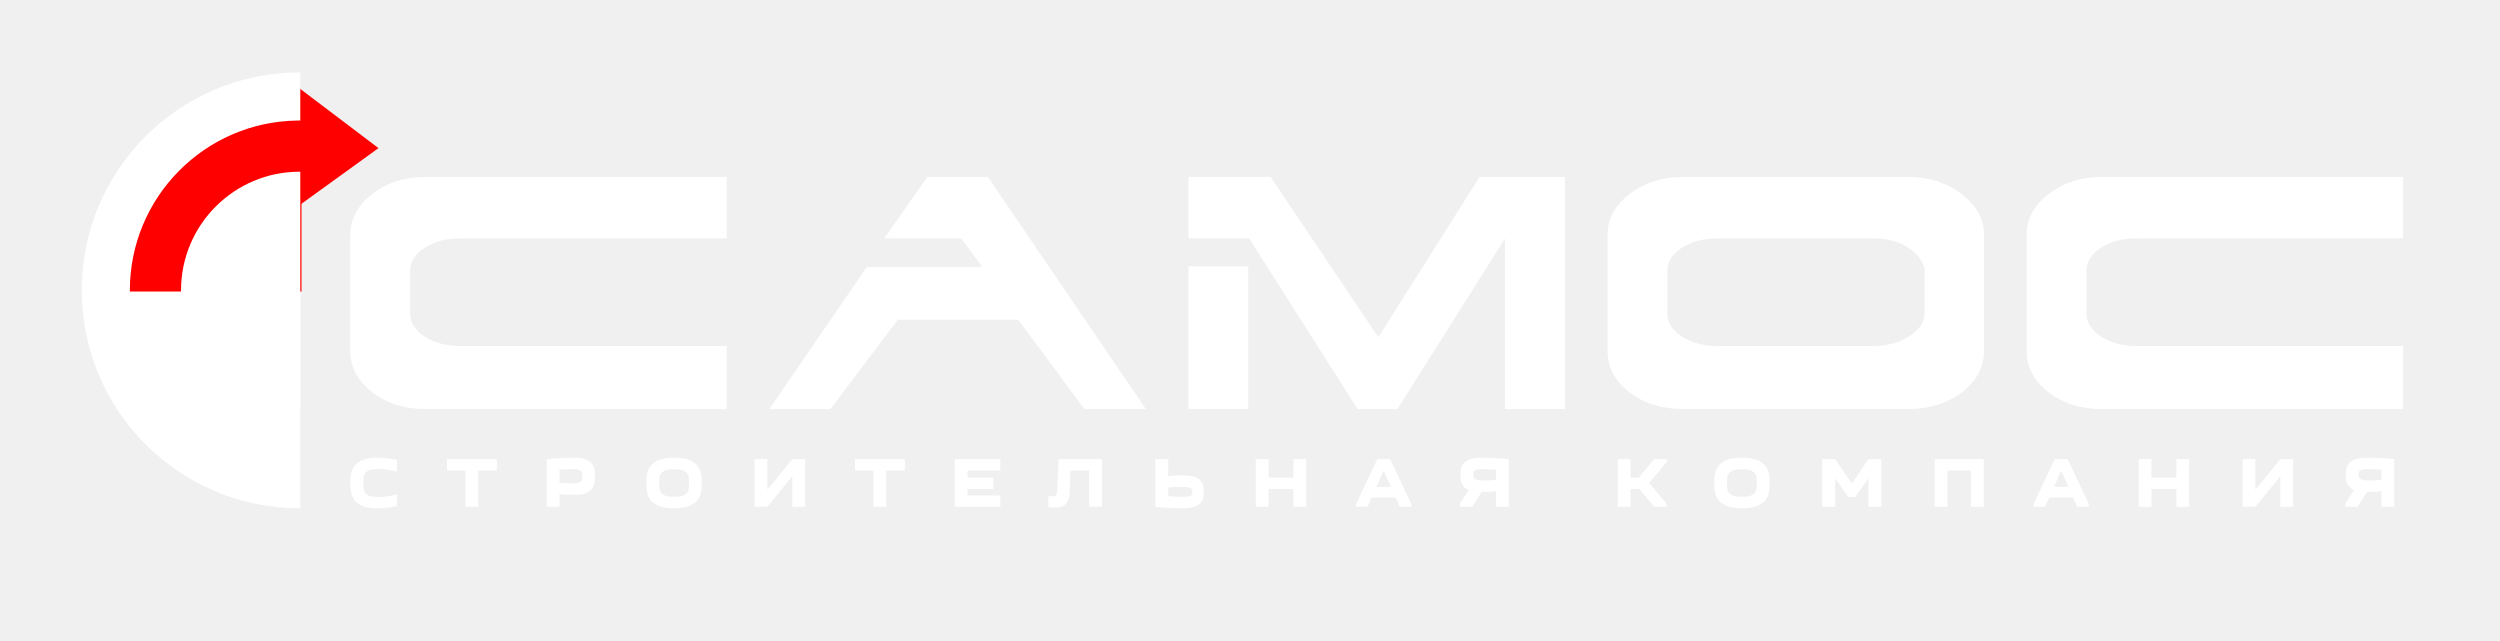
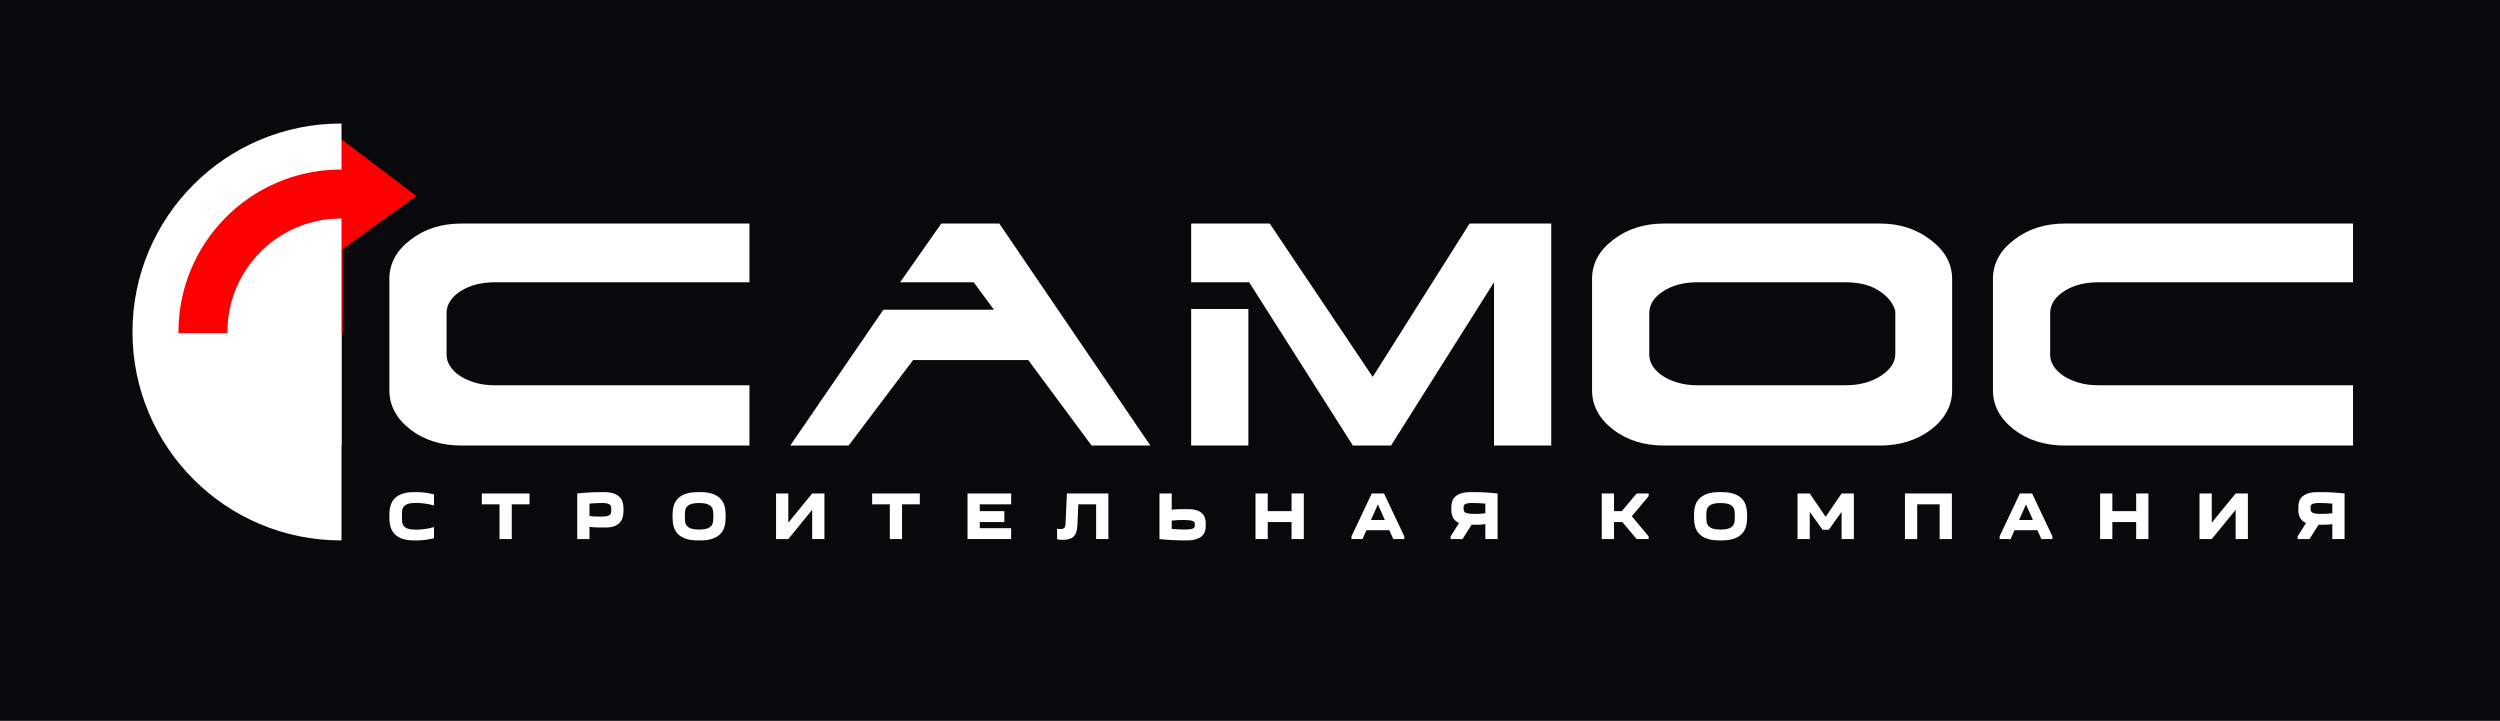
- <svg xmlns="http://www.w3.org/2000/svg" version="1.1" width="220.405" height="56.433" viewBox="0 0 220.405 56.433">
+ <svg xmlns="http://www.w3.org/2000/svg" version="1.1" width="230.405" height="66.433" viewBox="-5 -5 230.405 66.433">
+   <rect x="-5" y="-5" width="230.405" height="66.433" fill="#08090B" />
  <g>
    <g>
      <path transform="matrix(1,0,0,-1,1,55.4334)" d="M25.68 41.81V37.892L31.892 42.38 25.68 47.081V43.162Z" fill="#ff0000" fill-rule="evenodd" />
      <path transform="matrix(1,0,0,-1,1,55.4334)" stroke-width=".567" stroke-linecap="butt" stroke-miterlimit="22.926" stroke-linejoin="miter" fill="none" stroke="#ff0000" d="M25.68 41.81V37.892L31.892 42.38 25.68 47.081V43.162Z" />
      <path transform="matrix(1,0,0,-1,1,55.4334)" d="M25.419 49.047 25.474 49.046V10.629L25.419 10.628C14.811 10.628 6.21 19.23 6.21 29.837 6.21 40.445 14.811 49.047 25.419 49.047" fill-rule="evenodd" fill="#ffffff" />
      <path transform="matrix(1,0,0,-1,1,55.4334)" d="M25.419 44.7 25.474 44.699 25.68 14.975 25.624 14.975C17.417 14.975 10.556 21.63 10.556 29.837 10.556 38.044 17.212 44.7 25.419 44.7" fill="none" fill-rule="evenodd" />
      <path transform="matrix(1,0,0,-1,1,55.4334)" d="M25.419 44.7 25.8 44.685 25.814 40.328 25.474 40.295V40.043 29.837H10.556C10.556 37.97 17.091 44.578 25.194 44.698 25.269 44.699 25.344 44.7 25.419 44.7Z" fill="#ff0000" fill-rule="evenodd" />
      <path transform="matrix(1,0,0,-1,1,55.4334)" stroke-width=".216" stroke-linecap="butt" stroke-miterlimit="22.926" stroke-linejoin="miter" fill="none" stroke="#ff0000" d="M25.419 44.7 25.8 44.685 25.814 40.328 25.474 40.295V40.043 29.837H10.556C10.556 37.97 17.091 44.578 25.194 44.698 25.269 44.699 25.344 44.7 25.419 44.7Z" />
      <path transform="matrix(1,0,0,-1,1,55.4334)" d="M25.419 40.296 25.474 40.295V19.38L25.419 19.379C19.644 19.379 14.96 24.062 14.96 29.837 14.96 35.612 19.644 40.296 25.419 40.296" fill-rule="evenodd" fill="#ffffff" />
      <path transform="matrix(1,0,0,-1,1,55.4334)" d="M25.347 35.23C25.39 35.229 26.048 35.229 26.09 35.228 26.09 31.634 26.09 28.04 26.09 24.446 26.048 24.446 25.39 24.445 25.347 24.445 22.37 24.445 19.955 26.86 19.955 29.837 19.955 32.815 22.37 35.23 25.347 35.23" fill="none" fill-rule="evenodd" />
      <path transform="matrix(1,0,0,-1,1,55.4334)" d="M63.071 24.927V19.372H36.529C34.677 19.372 33.107 19.864 31.818 20.849 30.529 21.857 29.885 23.064 29.885 24.47V34.735C29.885 36.141 30.529 37.336 31.818 38.32 33.107 39.328 34.677 39.832 36.529 39.832H63.071V34.419H39.622C38.38 34.419 37.337 34.155 36.494 33.627 35.65 33.1 35.205 32.45 35.158 31.676V27.739C35.158 27.364 35.269 27.007 35.492 26.667 35.714 26.327 36.025 26.028 36.423 25.77 36.822 25.513 37.291 25.307 37.83 25.155 38.369 25.003 38.955 24.927 39.587 24.927ZM85.605 31.887 83.741 34.419H76.957L80.753 39.832H86.097L100.018 19.372H94.604L88.768 27.247H78.152L72.211 19.372H66.832L75.41 31.887ZM103.779 31.957V19.372H109.052V31.957ZM131.692 19.372H136.965V39.832H129.442L120.513 25.7 111.021 39.832H103.779V34.419H109.123L118.685 19.372H122.2L131.692 34.419ZM140.727 24.47V34.735C140.727 36.141 141.371 37.336 142.66 38.32 143.949 39.328 145.52 39.832 147.371 39.832H167.268C169.096 39.832 170.667 39.316 171.979 38.285 173.268 37.301 173.913 36.106 173.913 34.7V24.47C173.913 23.064 173.268 21.857 171.979 20.849 170.667 19.864 169.096 19.372 167.268 19.372H147.371C145.52 19.372 143.949 19.864 142.66 20.849 141.371 21.857 140.727 23.064 140.727 24.47ZM168.675 27.81V31.747C168.511 32.45 168.024 33.071 167.216 33.61 166.407 34.149 165.37 34.419 164.104 34.419H150.465C149.223 34.419 148.18 34.155 147.336 33.627 146.492 33.1 146.047 32.45 146 31.676V27.739C146 27.364 146.111 27.007 146.334 26.667 146.557 26.327 146.867 26.028 147.266 25.77 147.664 25.513 148.133 25.307 148.672 25.155 149.211 25.003 149.797 24.927 150.429 24.927H164.104C165.347 24.927 166.413 25.208 167.304 25.77 168.218 26.356 168.675 27.036 168.675 27.81ZM210.86 24.927V19.372H184.318C182.467 19.372 180.897 19.864 179.608 20.849 178.319 21.857 177.674 23.064 177.674 24.47V34.735C177.674 36.141 178.319 37.336 179.608 38.32 180.897 39.328 182.467 39.832 184.318 39.832H210.86V34.419H187.412C186.17 34.419 185.127 34.155 184.283 33.627 183.44 33.1 182.994 32.45 182.947 31.676V27.739C182.947 27.364 183.059 27.007 183.281 26.667 183.504 26.327 183.815 26.028 184.213 25.77 184.611 25.513 185.08 25.307 185.619 25.155 186.158 25.003 186.744 24.927 187.377 24.927Z" fill="#ffffff" />
      <path transform="matrix(1,0,0,-1,1,55.4334)" d="M29.885 13.016C29.885 13.301 29.92 13.568 29.991 13.819 30.062 14.07 30.184 14.288 30.355 14.474 30.527 14.66 30.758 14.808 31.051 14.916 31.343 15.025 31.711 15.079 32.154 15.079H32.38C32.664 15.079 32.94 15.061 33.208 15.026 33.475 14.991 33.739 14.939 33.998 14.872V13.85C33.851 13.892 33.704 13.928 33.555 13.957 33.407 13.986 33.261 14.01 33.117 14.029 32.973 14.048 32.835 14.062 32.703 14.07 32.571 14.078 32.453 14.082 32.349 14.082 32.023 14.082 31.771 14.052 31.593 13.992 31.416 13.931 31.286 13.846 31.205 13.738 31.123 13.629 31.075 13.499 31.06 13.349 31.046 13.198 31.038 13.033 31.038 12.853 31.038 12.674 31.046 12.509 31.06 12.358 31.075 12.208 31.123 12.077 31.205 11.966 31.286 11.856 31.416 11.77 31.593 11.709 31.771 11.649 32.023 11.618 32.349 11.618 32.453 11.618 32.571 11.623 32.703 11.631 32.835 11.639 32.973 11.653 33.117 11.672 33.261 11.691 33.407 11.716 33.555 11.747 33.704 11.778 33.851 11.815 33.998 11.857V10.829C33.739 10.766 33.475 10.717 33.208 10.681 32.94 10.646 32.664 10.628 32.38 10.628H32.154C31.711 10.628 31.343 10.682 31.051 10.791 30.758 10.899 30.527 11.047 30.355 11.233 30.184 11.419 30.062 11.637 29.991 11.888 29.92 12.139 29.885 12.406 29.885 12.691ZM40.037 10.753V13.951H38.407V14.954H42.802V13.951H41.166V10.753ZM51.462 13.324C51.462 13.115 51.436 12.919 51.384 12.738 51.332 12.556 51.243 12.397 51.118 12.261 50.992 12.126 50.822 12.018 50.607 11.938 50.392 11.859 50.121 11.819 49.795 11.819H49.619C49.393 11.819 49.173 11.821 48.958 11.825 48.743 11.829 48.532 11.848 48.328 11.882V10.753H47.199V14.954C47.559 14.996 47.936 15.027 48.331 15.048 48.726 15.069 49.114 15.079 49.494 15.079H49.669C50.02 15.079 50.311 15.04 50.541 14.96 50.771 14.881 50.955 14.773 51.093 14.637 51.231 14.501 51.327 14.342 51.381 14.158 51.435 13.974 51.462 13.779 51.462 13.575ZM49.444 12.822C49.665 12.822 49.837 12.838 49.958 12.869 50.079 12.901 50.168 12.945 50.224 13.001 50.281 13.057 50.313 13.123 50.322 13.198 50.33 13.274 50.334 13.357 50.334 13.449 50.334 13.541 50.33 13.626 50.322 13.703 50.313 13.78 50.282 13.846 50.227 13.9 50.173 13.955 50.09 13.998 49.977 14.029 49.864 14.061 49.701 14.076 49.488 14.076 49.354 14.076 49.179 14.072 48.964 14.063 48.749 14.055 48.537 14.041 48.328 14.02V12.879C48.524 12.853 48.71 12.838 48.886 12.832 49.062 12.825 49.247 12.822 49.444 12.822ZM55.985 13.016C55.985 13.301 56.02 13.568 56.092 13.819 56.163 14.07 56.287 14.288 56.465 14.474 56.642 14.66 56.882 14.808 57.182 14.916 57.483 15.025 57.862 15.079 58.317 15.079H58.543C58.999 15.079 59.377 15.025 59.678 14.916 59.979 14.808 60.218 14.66 60.396 14.474 60.573 14.288 60.698 14.07 60.769 13.819 60.84 13.568 60.875 13.301 60.875 13.016V12.691C60.875 12.406 60.84 12.139 60.769 11.888 60.698 11.637 60.573 11.419 60.396 11.233 60.218 11.047 59.979 10.899 59.678 10.791 59.377 10.682 58.999 10.628 58.543 10.628H58.317C57.862 10.628 57.483 10.682 57.182 10.791 56.882 10.899 56.642 11.047 56.465 11.233 56.287 11.419 56.163 11.637 56.092 11.888 56.02 12.139 55.985 12.406 55.985 12.691ZM57.114 12.853C57.114 12.695 57.121 12.541 57.135 12.393 57.15 12.245 57.198 12.114 57.28 12.001 57.361 11.888 57.491 11.798 57.668 11.732 57.846 11.665 58.1 11.631 58.43 11.631 58.76 11.631 59.014 11.665 59.192 11.732 59.37 11.798 59.499 11.888 59.581 12.001 59.662 12.114 59.71 12.245 59.725 12.393 59.74 12.541 59.747 12.695 59.747 12.853 59.747 13.012 59.74 13.165 59.725 13.311 59.71 13.457 59.662 13.587 59.581 13.7 59.499 13.813 59.37 13.902 59.192 13.969 59.014 14.037 58.76 14.07 58.43 14.07 58.1 14.07 57.846 14.037 57.668 13.969 57.491 13.902 57.361 13.813 57.28 13.7 57.198 13.587 57.15 13.457 57.135 13.311 57.121 13.165 57.114 13.012 57.114 12.853ZM68.852 14.954H69.981V10.753H68.852V13.449L66.652 10.753H65.523V14.954H66.652V12.258ZM76.008 10.753V13.951H74.378V14.954H78.773V13.951H77.136V10.753ZM87.189 13.951H84.298V13.324H86.562V12.321H84.298V11.756H87.189V10.753H83.17V14.954H87.189ZM91.767 11.681C91.935 11.681 92.047 11.721 92.103 11.8 92.159 11.88 92.192 11.997 92.2 12.151L92.326 14.954H96.15V10.753H95.021V13.951H93.379L93.297 12.026C93.285 11.805 93.254 11.61 93.206 11.443 93.158 11.276 93.083 11.136 92.981 11.023 92.878 10.91 92.745 10.824 92.579 10.766 92.414 10.708 92.21 10.678 91.968 10.678 91.872 10.678 91.776 10.682 91.68 10.691 91.584 10.699 91.498 10.716 91.423 10.741V11.7C91.473 11.692 91.532 11.686 91.598 11.684 91.665 11.682 91.722 11.681 91.767 11.681ZM105.124 11.945C105.124 11.761 105.097 11.589 105.042 11.43 104.988 11.272 104.892 11.133 104.754 11.014 104.616 10.894 104.432 10.8 104.202 10.731 103.972 10.662 103.682 10.628 103.331 10.628H103.155C102.775 10.628 102.387 10.638 101.992 10.659 101.597 10.68 101.22 10.712 100.86 10.753V14.954H101.989V13.449C102.194 13.483 102.404 13.501 102.619 13.506 102.834 13.51 103.055 13.512 103.281 13.512H103.456C103.782 13.512 104.053 13.477 104.268 13.408 104.483 13.34 104.653 13.245 104.779 13.126 104.904 13.007 104.993 12.867 105.045 12.706 105.098 12.545 105.124 12.375 105.124 12.195ZM103.105 12.509C102.908 12.509 102.722 12.506 102.547 12.499 102.371 12.493 102.186 12.477 101.989 12.452V11.688C102.198 11.667 102.41 11.652 102.625 11.644 102.841 11.635 103.015 11.631 103.149 11.631 103.391 11.631 103.578 11.642 103.71 11.662 103.842 11.683 103.938 11.714 103.998 11.753 104.059 11.793 104.094 11.84 104.105 11.895 104.115 11.949 104.121 12.007 104.121 12.07 104.121 12.133 104.115 12.191 104.105 12.245 104.094 12.3 104.058 12.346 103.995 12.383 103.933 12.421 103.832 12.451 103.695 12.474 103.556 12.497 103.36 12.509 103.105 12.509ZM110.838 14.954V13.324H113.032V14.954H114.16V10.753H113.032V12.321H110.838V10.753H109.709V14.954ZM118.557 10.753V11.004L120.426 14.954H121.554L123.422 11.004V10.753H122.407L122.043 11.569H119.93L119.573 10.753ZM121.629 12.509 120.99 13.944 120.35 12.509ZM127.694 10.753V11.004L128.471 12.233C128.338 12.292 128.225 12.363 128.133 12.446 128.041 12.53 127.967 12.623 127.911 12.728 127.854 12.833 127.814 12.945 127.791 13.067 127.768 13.188 127.757 13.316 127.757 13.449V13.7C127.757 13.888 127.784 14.066 127.838 14.233 127.893 14.4 127.989 14.546 128.127 14.672 128.265 14.797 128.449 14.896 128.679 14.97 128.908 15.043 129.199 15.079 129.55 15.079H129.725C130.106 15.079 130.494 15.069 130.889 15.048 131.284 15.027 131.661 14.996 132.02 14.954V10.753H130.892V12.133C130.691 12.099 130.485 12.08 130.274 12.076 130.063 12.072 129.847 12.07 129.625 12.07L128.785 10.753ZM129.713 14.076C129.508 14.076 129.349 14.065 129.237 14.042 129.124 14.019 129.041 13.986 128.989 13.944 128.937 13.902 128.906 13.856 128.898 13.803 128.89 13.751 128.885 13.698 128.885 13.644 128.885 13.543 128.892 13.457 128.904 13.386 128.917 13.316 128.955 13.257 129.02 13.211 129.085 13.165 129.186 13.131 129.324 13.107 129.462 13.084 129.657 13.073 129.907 13.073 130.016 13.073 130.158 13.076 130.334 13.082 130.509 13.089 130.695 13.104 130.892 13.13V14.02C130.683 14.041 130.47 14.055 130.255 14.063 130.04 14.072 129.859 14.076 129.713 14.076ZM142.75 14.954V13.324H143.47L144.837 14.954H145.941V14.703L144.392 12.853 145.941 11.004V10.753H144.837L143.521 12.321H142.75V10.753H141.621V14.954ZM150.125 13.016C150.125 13.301 150.16 13.568 150.231 13.819 150.302 14.07 150.427 14.288 150.604 14.474 150.782 14.66 151.021 14.808 151.322 14.916 151.623 15.025 152.001 15.079 152.457 15.079H152.683C153.138 15.079 153.517 15.025 153.817 14.916 154.119 14.808 154.358 14.66 154.535 14.474 154.713 14.288 154.837 14.07 154.908 13.819 154.979 13.568 155.015 13.301 155.015 13.016V12.691C155.015 12.406 154.979 12.139 154.908 11.888 154.837 11.637 154.713 11.419 154.535 11.233 154.358 11.047 154.119 10.899 153.817 10.791 153.517 10.682 153.138 10.628 152.683 10.628H152.457C152.001 10.628 151.623 10.682 151.322 10.791 151.021 10.899 150.782 11.047 150.604 11.233 150.427 11.419 150.302 11.637 150.231 11.888 150.16 12.139 150.125 12.406 150.125 12.691ZM151.253 12.853C151.253 12.695 151.26 12.541 151.275 12.393 151.29 12.245 151.338 12.114 151.419 12.001 151.501 11.888 151.631 11.798 151.808 11.732 151.986 11.665 152.24 11.631 152.57 11.631 152.9 11.631 153.154 11.665 153.332 11.732 153.509 11.798 153.639 11.888 153.72 12.001 153.802 12.114 153.85 12.245 153.865 12.393 153.879 12.541 153.886 12.695 153.886 12.853 153.886 13.012 153.879 13.165 153.865 13.311 153.85 13.457 153.802 13.587 153.72 13.7 153.639 13.813 153.509 13.902 153.332 13.969 153.154 14.037 152.9 14.07 152.57 14.07 152.24 14.07 151.986 14.037 151.808 13.969 151.631 13.902 151.501 13.813 151.419 13.7 151.338 13.587 151.29 13.457 151.275 13.311 151.26 13.165 151.253 13.012 151.253 12.853ZM161.97 11.612 160.791 13.261V10.753H159.663V14.954H160.791L162.258 12.803 163.725 14.954H164.854V10.753H163.725V13.261L162.547 11.612ZM173.891 14.954V10.753H172.762V13.951H170.693V10.753H169.565V14.954ZM178.288 10.753V11.004L180.156 14.954H181.284L183.153 11.004V10.753H182.137L181.773 11.569H179.661L179.303 10.753ZM181.359 12.509 180.72 13.944 180.081 12.509ZM188.679 14.954V13.324H190.873V14.954H192.001V10.753H190.873V12.321H188.679V10.753H187.55V14.954ZM200.041 14.954H201.169V10.753H200.041V13.449L197.84 10.753H196.712V14.954H197.84V12.258ZM205.755 10.753V11.004L206.532 12.233C206.398 12.292 206.285 12.363 206.194 12.446 206.101 12.53 206.027 12.623 205.971 12.728 205.914 12.833 205.875 12.945 205.852 13.067 205.829 13.188 205.817 13.316 205.817 13.449V13.7C205.817 13.888 205.845 14.066 205.899 14.233 205.953 14.4 206.049 14.546 206.187 14.672 206.325 14.797 206.509 14.896 206.739 14.97 206.969 15.043 207.259 15.079 207.61 15.079H207.786C208.166 15.079 208.554 15.069 208.949 15.048 209.344 15.027 209.721 14.996 210.08 14.954V10.753H208.952V12.133C208.751 12.099 208.545 12.08 208.335 12.076 208.123 12.072 207.907 12.07 207.685 12.07L206.845 10.753ZM207.773 14.076C207.569 14.076 207.41 14.065 207.297 14.042 207.184 14.019 207.101 13.986 207.049 13.944 206.997 13.902 206.967 13.856 206.958 13.803 206.95 13.751 206.946 13.698 206.946 13.644 206.946 13.543 206.952 13.457 206.965 13.386 206.977 13.316 207.016 13.257 207.081 13.211 207.145 13.165 207.247 13.131 207.385 13.107 207.522 13.084 207.717 13.073 207.968 13.073 208.076 13.073 208.218 13.076 208.394 13.082 208.57 13.089 208.756 13.104 208.952 13.13V14.02C208.743 14.041 208.531 14.055 208.316 14.063 208.1 14.072 207.92 14.076 207.773 14.076" fill="#ffffff" />
    </g>
  </g>
</svg>
